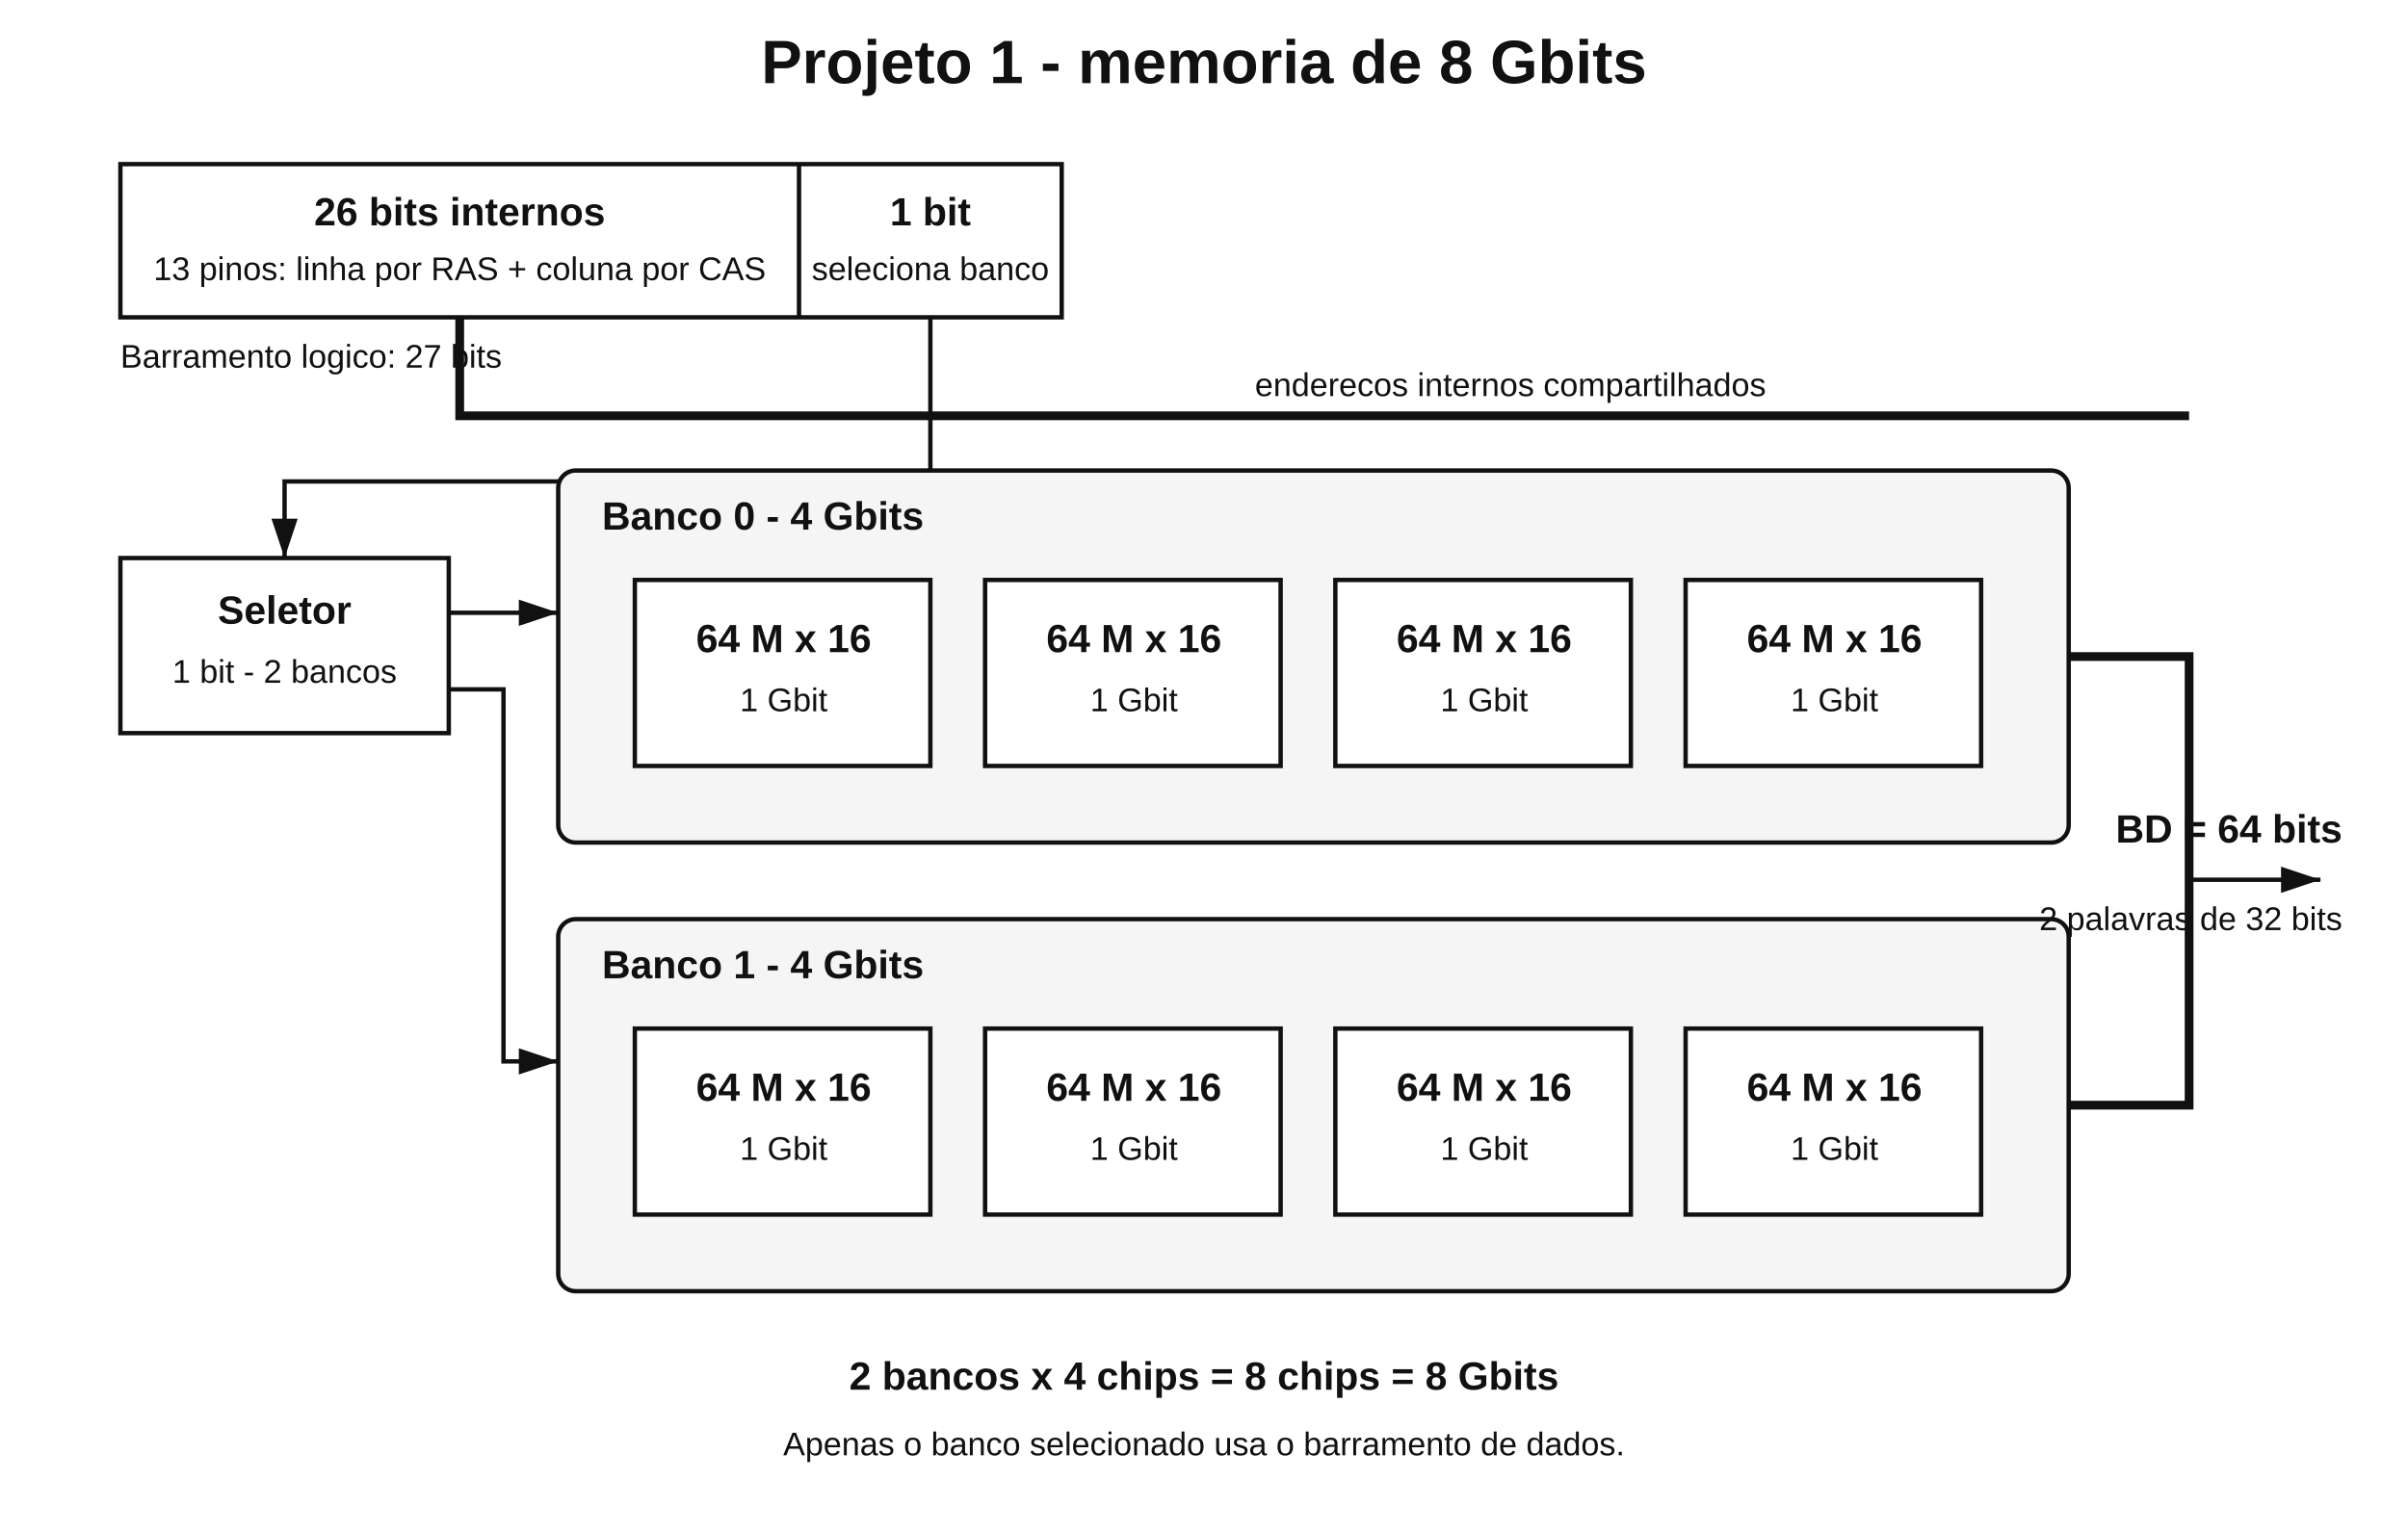
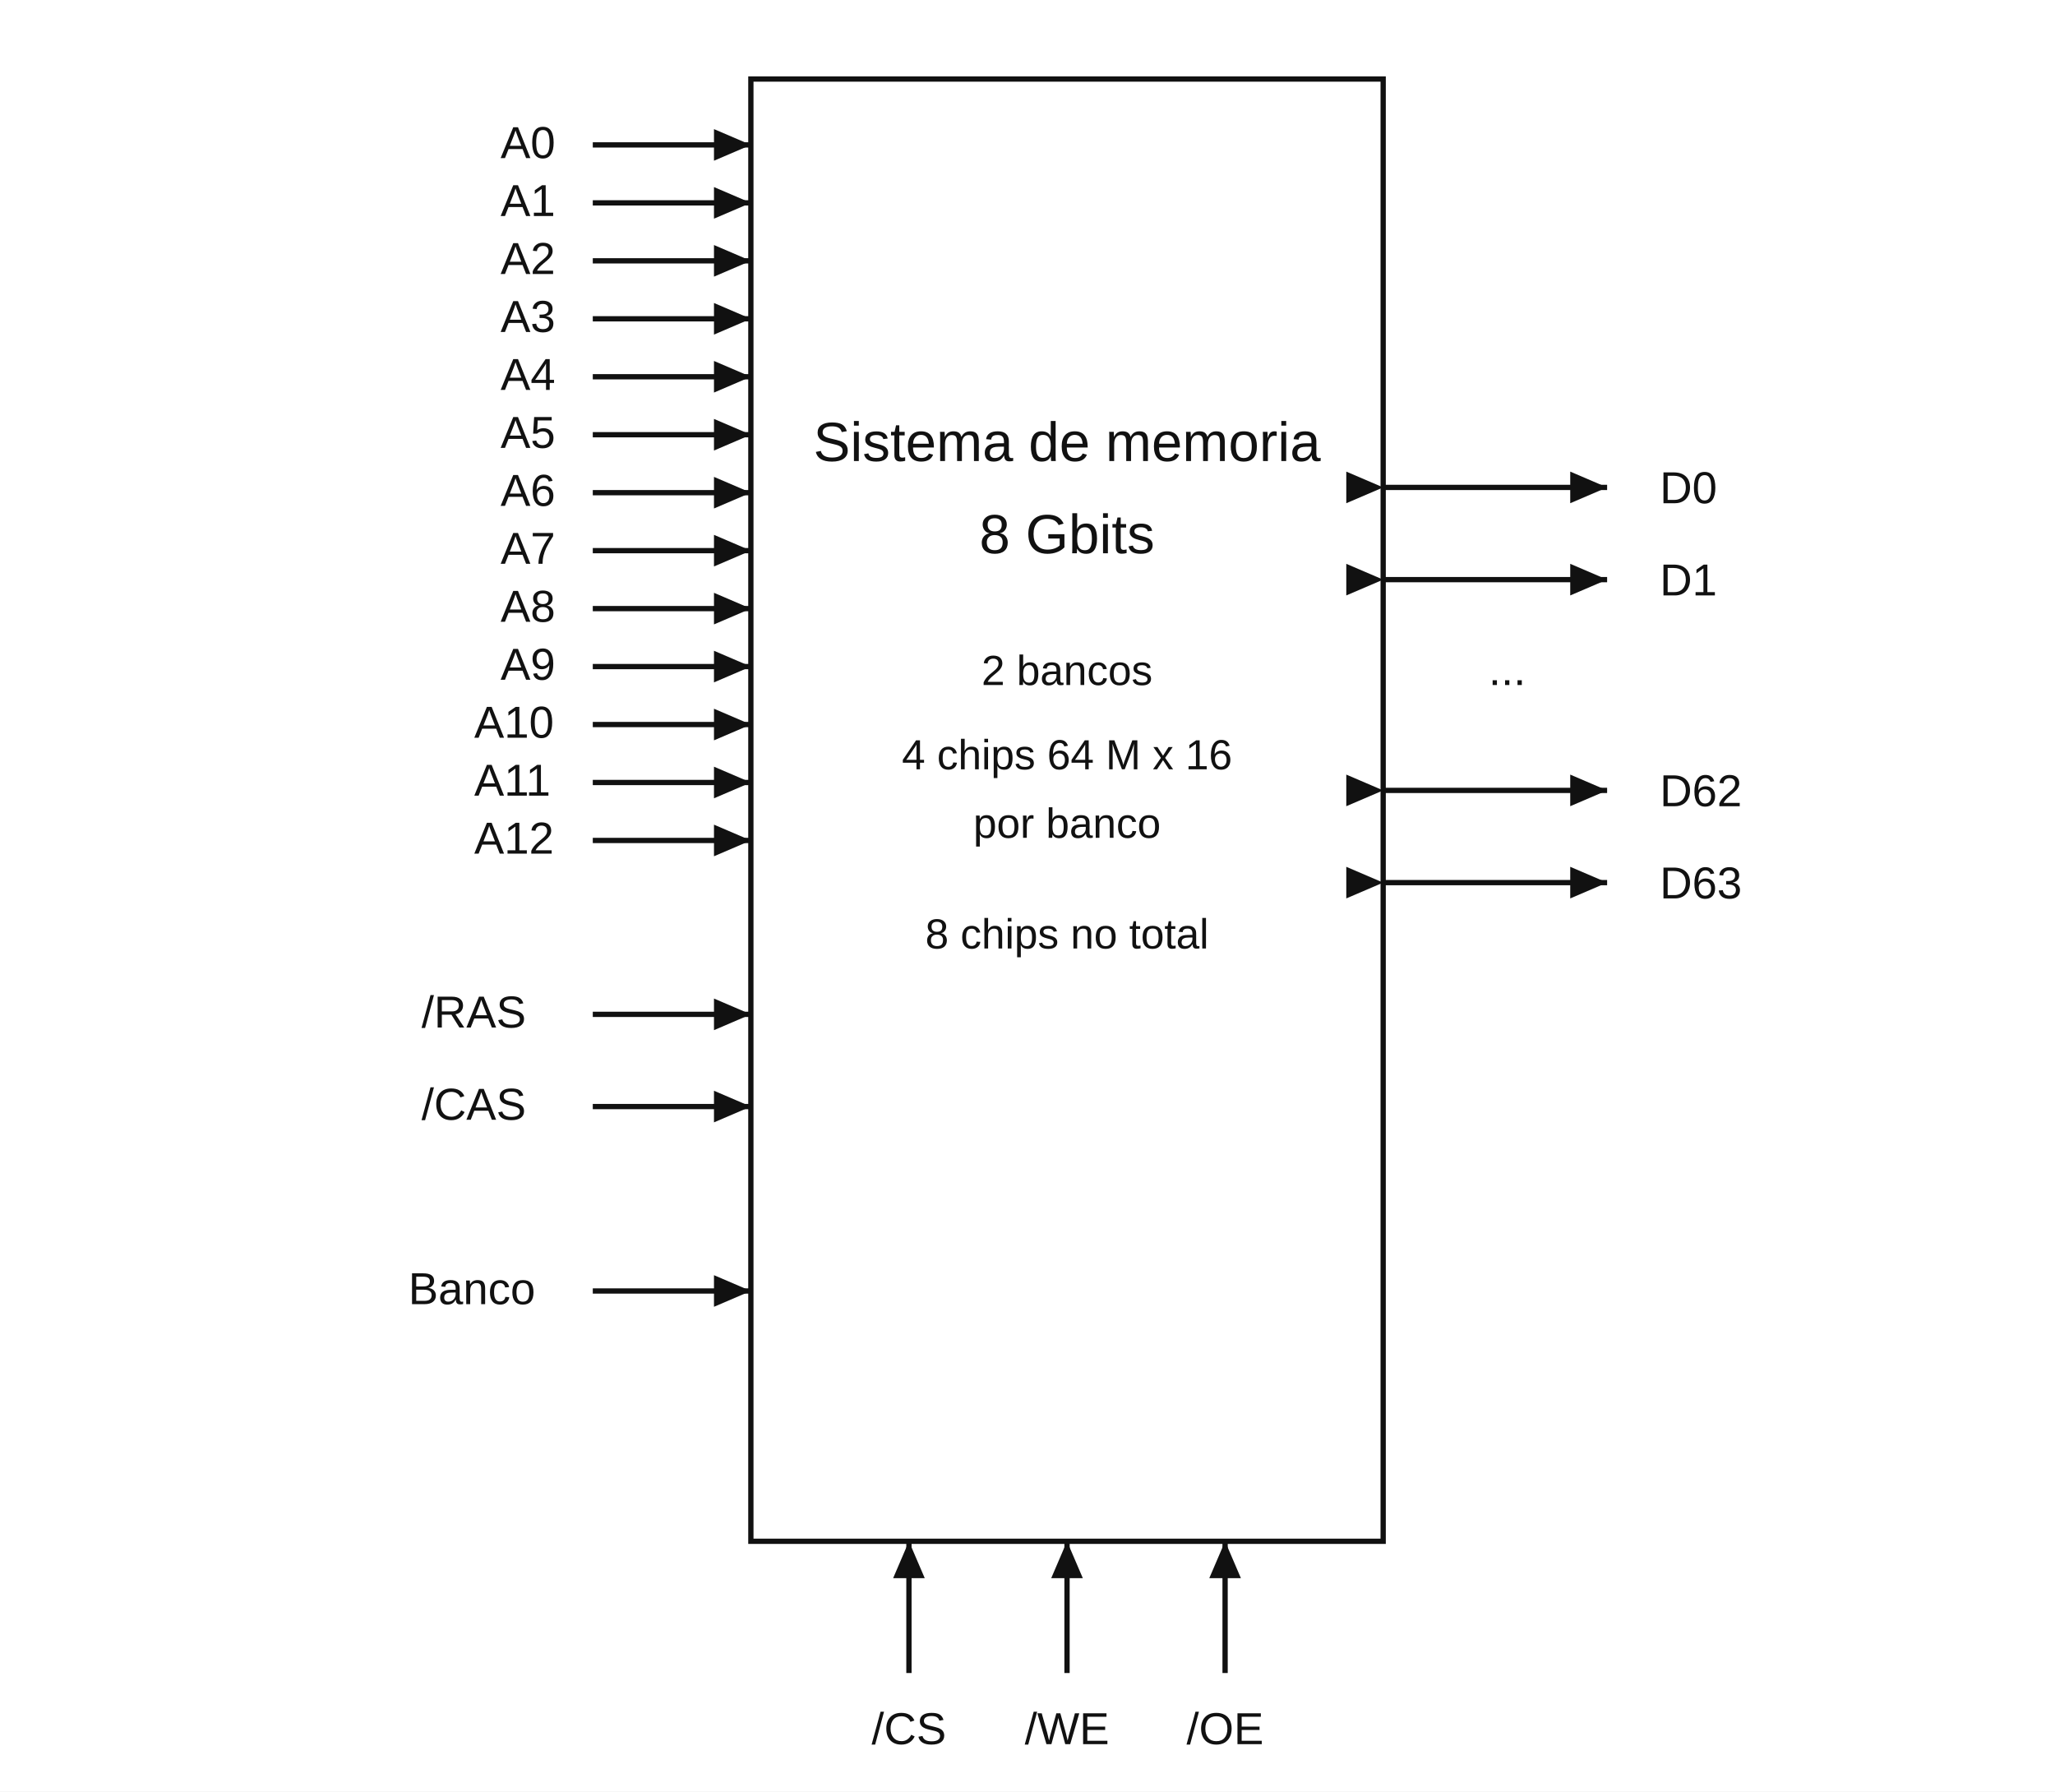
- <svg xmlns="http://www.w3.org/2000/svg" width="1100" height="700" viewBox="0 0 1100 700">
+ <svg xmlns="http://www.w3.org/2000/svg" width="780" height="680" viewBox="0 0 780 680">
  <defs>
-     <marker id="arrow" markerWidth="10" markerHeight="10" refX="9" refY="3" orient="auto" markerUnits="strokeWidth">
-       <path d="M0,0 L9,3 L0,6 Z" fill="#111" />
+     <marker id="a" markerWidth="8" markerHeight="8" refX="7" refY="3" orient="auto">
+       <path d="M0 0L7 3L0 6Z" fill="#111" />
    </marker>
-     <style>
-       text { font-family: Arial, sans-serif; fill: #111; }
-       .title { font-size: 28px; font-weight: bold; }
-       .label { font-size: 18px; font-weight: bold; }
-       .small { font-size: 15px; }
-       .box { fill: #fff; stroke: #111; stroke-width: 2; }
-       .bank { fill: #f5f5f5; stroke: #111; stroke-width: 2; }
-       .chip { fill: #fff; stroke: #111; stroke-width: 2; }
-       .line { fill: none; stroke: #111; stroke-width: 2; marker-end: url(#arrow); }
-       .bus { fill: none; stroke: #111; stroke-width: 4; }
-     </style>
+     <style>text{font-family:Arial,sans-serif;fill:#111}.p{font-size:17px}.c{font-size:21px;text-anchor:middle}.s{font-size:16px;text-anchor:middle}.l{stroke:#111;stroke-width:2;marker-end:url(#a)}.b{stroke:#111;stroke-width:2;marker-start:url(#a);marker-end:url(#a)}</style>
  </defs>
-   <rect width="1100" height="700" fill="white" />
-   <text x="550" y="38" text-anchor="middle" class="title">Projeto 1 - memoria de 8 Gbits</text>
-   <rect x="55" y="75" width="430" height="70" class="box" />
-   <line x1="365" y1="75" x2="365" y2="145" stroke="#111" stroke-width="2" />
-   <text x="210" y="103" text-anchor="middle" class="label">26 bits internos</text>
-   <text x="210" y="128" text-anchor="middle" class="small">13 pinos: linha por RAS + coluna por CAS</text>
-   <text x="425" y="103" text-anchor="middle" class="label">1 bit</text>
-   <text x="425" y="128" text-anchor="middle" class="small">seleciona banco</text>
-   <text x="55" y="168" class="small">Barramento logico: 27 bits</text>
-   <rect x="55" y="255" width="150" height="80" class="box" />
-   <text x="130" y="285" text-anchor="middle" class="label">Seletor</text>
-   <text x="130" y="312" text-anchor="middle" class="small">1 bit - 2 bancos</text>
-   <path d="M425 145 L425 220 L130 220 L130 255" class="line" />
-   <path d="M210 145 L210 190 L1000 190" class="bus" />
-   <text x="690" y="181" text-anchor="middle" class="small">enderecos internos compartilhados</text>
-   <rect x="255" y="215" width="690" height="170" rx="8" class="bank" />
-   <text x="275" y="242" class="label">Banco 0 - 4 Gbits</text>
-   <rect x="290" y="265" width="135" height="85" class="chip" />
-   <rect x="450" y="265" width="135" height="85" class="chip" />
-   <rect x="610" y="265" width="135" height="85" class="chip" />
-   <rect x="770" y="265" width="135" height="85" class="chip" />
-   <text x="358" y="298" text-anchor="middle" class="label">64 M x 16</text>
-   <text x="358" y="325" text-anchor="middle" class="small">1 Gbit</text>
-   <text x="518" y="298" text-anchor="middle" class="label">64 M x 16</text>
-   <text x="518" y="325" text-anchor="middle" class="small">1 Gbit</text>
-   <text x="678" y="298" text-anchor="middle" class="label">64 M x 16</text>
-   <text x="678" y="325" text-anchor="middle" class="small">1 Gbit</text>
-   <text x="838" y="298" text-anchor="middle" class="label">64 M x 16</text>
-   <text x="838" y="325" text-anchor="middle" class="small">1 Gbit</text>
-   <path d="M205 280 L255 280" class="line" />
-   <rect x="255" y="420" width="690" height="170" rx="8" class="bank" />
-   <text x="275" y="447" class="label">Banco 1 - 4 Gbits</text>
-   <rect x="290" y="470" width="135" height="85" class="chip" />
-   <rect x="450" y="470" width="135" height="85" class="chip" />
-   <rect x="610" y="470" width="135" height="85" class="chip" />
-   <rect x="770" y="470" width="135" height="85" class="chip" />
-   <text x="358" y="503" text-anchor="middle" class="label">64 M x 16</text>
-   <text x="358" y="530" text-anchor="middle" class="small">1 Gbit</text>
-   <text x="518" y="503" text-anchor="middle" class="label">64 M x 16</text>
-   <text x="518" y="530" text-anchor="middle" class="small">1 Gbit</text>
-   <text x="678" y="503" text-anchor="middle" class="label">64 M x 16</text>
-   <text x="678" y="530" text-anchor="middle" class="small">1 Gbit</text>
-   <text x="838" y="503" text-anchor="middle" class="label">64 M x 16</text>
-   <text x="838" y="530" text-anchor="middle" class="small">1 Gbit</text>
-   <path d="M205 315 L230 315 L230 485 L255 485" class="line" />
-   <path d="M945 300 L1000 300 L1000 505 L945 505" class="bus" />
-   <path d="M1000 402 L1060 402" class="line" />
-   <text x="1070" y="385" text-anchor="end" class="label">BD = 64 bits</text>
-   <text x="1070" y="425" text-anchor="end" class="small">2 palavras de 32 bits</text>
-   <text x="550" y="635" text-anchor="middle" class="label">2 bancos x 4 chips = 8 chips = 8 Gbits</text>
-   <text x="550" y="665" text-anchor="middle" class="small">Apenas o banco selecionado usa o barramento de dados.</text>
+   <rect width="780" height="680" fill="#fff" />
+   <rect x="285" y="30" width="240" height="555" fill="#fff" stroke="#111" stroke-width="2" />
+   <g class="p">
+     <text x="190" y="60">A0</text>
+     <line x1="225" y1="55" x2="285" y2="55" class="l" />
+     <text x="190" y="82">A1</text>
+     <line x1="225" y1="77" x2="285" y2="77" class="l" />
+     <text x="190" y="104">A2</text>
+     <line x1="225" y1="99" x2="285" y2="99" class="l" />
+     <text x="190" y="126">A3</text>
+     <line x1="225" y1="121" x2="285" y2="121" class="l" />
+     <text x="190" y="148">A4</text>
+     <line x1="225" y1="143" x2="285" y2="143" class="l" />
+     <text x="190" y="170">A5</text>
+     <line x1="225" y1="165" x2="285" y2="165" class="l" />
+     <text x="190" y="192">A6</text>
+     <line x1="225" y1="187" x2="285" y2="187" class="l" />
+     <text x="190" y="214">A7</text>
+     <line x1="225" y1="209" x2="285" y2="209" class="l" />
+     <text x="190" y="236">A8</text>
+     <line x1="225" y1="231" x2="285" y2="231" class="l" />
+     <text x="190" y="258">A9</text>
+     <line x1="225" y1="253" x2="285" y2="253" class="l" />
+     <text x="180" y="280">A10</text>
+     <line x1="225" y1="275" x2="285" y2="275" class="l" />
+     <text x="180" y="302">A11</text>
+     <line x1="225" y1="297" x2="285" y2="297" class="l" />
+     <text x="180" y="324">A12</text>
+     <line x1="225" y1="319" x2="285" y2="319" class="l" />
+     <text x="160" y="390">/RAS</text>
+     <line x1="225" y1="385" x2="285" y2="385" class="l" />
+     <text x="160" y="425">/CAS</text>
+     <line x1="225" y1="420" x2="285" y2="420" class="l" />
+     <text x="155" y="495">Banco</text>
+     <line x1="225" y1="490" x2="285" y2="490" class="l" />
+   </g>
+   <text x="405" y="175" class="c">Sistema de memoria</text>
+   <text x="405" y="210" class="c">8 Gbits</text>
+   <text x="405" y="260" class="s">2 bancos</text>
+   <text x="405" y="292" class="s">4 chips 64 M x 16</text>
+   <text x="405" y="318" class="s">por banco</text>
+   <text x="405" y="360" class="s">8 chips no total</text>
+   <line x1="525" y1="185" x2="610" y2="185" class="b" />
+   <text x="630" y="191" class="p">D0</text>
+   <line x1="525" y1="220" x2="610" y2="220" class="b" />
+   <text x="630" y="226" class="p">D1</text>
+   <text x="565" y="260" class="p">...</text>
+   <line x1="525" y1="300" x2="610" y2="300" class="b" />
+   <text x="630" y="306" class="p">D62</text>
+   <line x1="525" y1="335" x2="610" y2="335" class="b" />
+   <text x="630" y="341" class="p">D63</text>
+   <line x1="345" y1="635" x2="345" y2="585" class="l" />
+   <text x="345" y="662" text-anchor="middle" class="p">/CS</text>
+   <line x1="405" y1="635" x2="405" y2="585" class="l" />
+   <text x="405" y="662" text-anchor="middle" class="p">/WE</text>
+   <line x1="465" y1="635" x2="465" y2="585" class="l" />
+   <text x="465" y="662" text-anchor="middle" class="p">/OE</text>
</svg>
